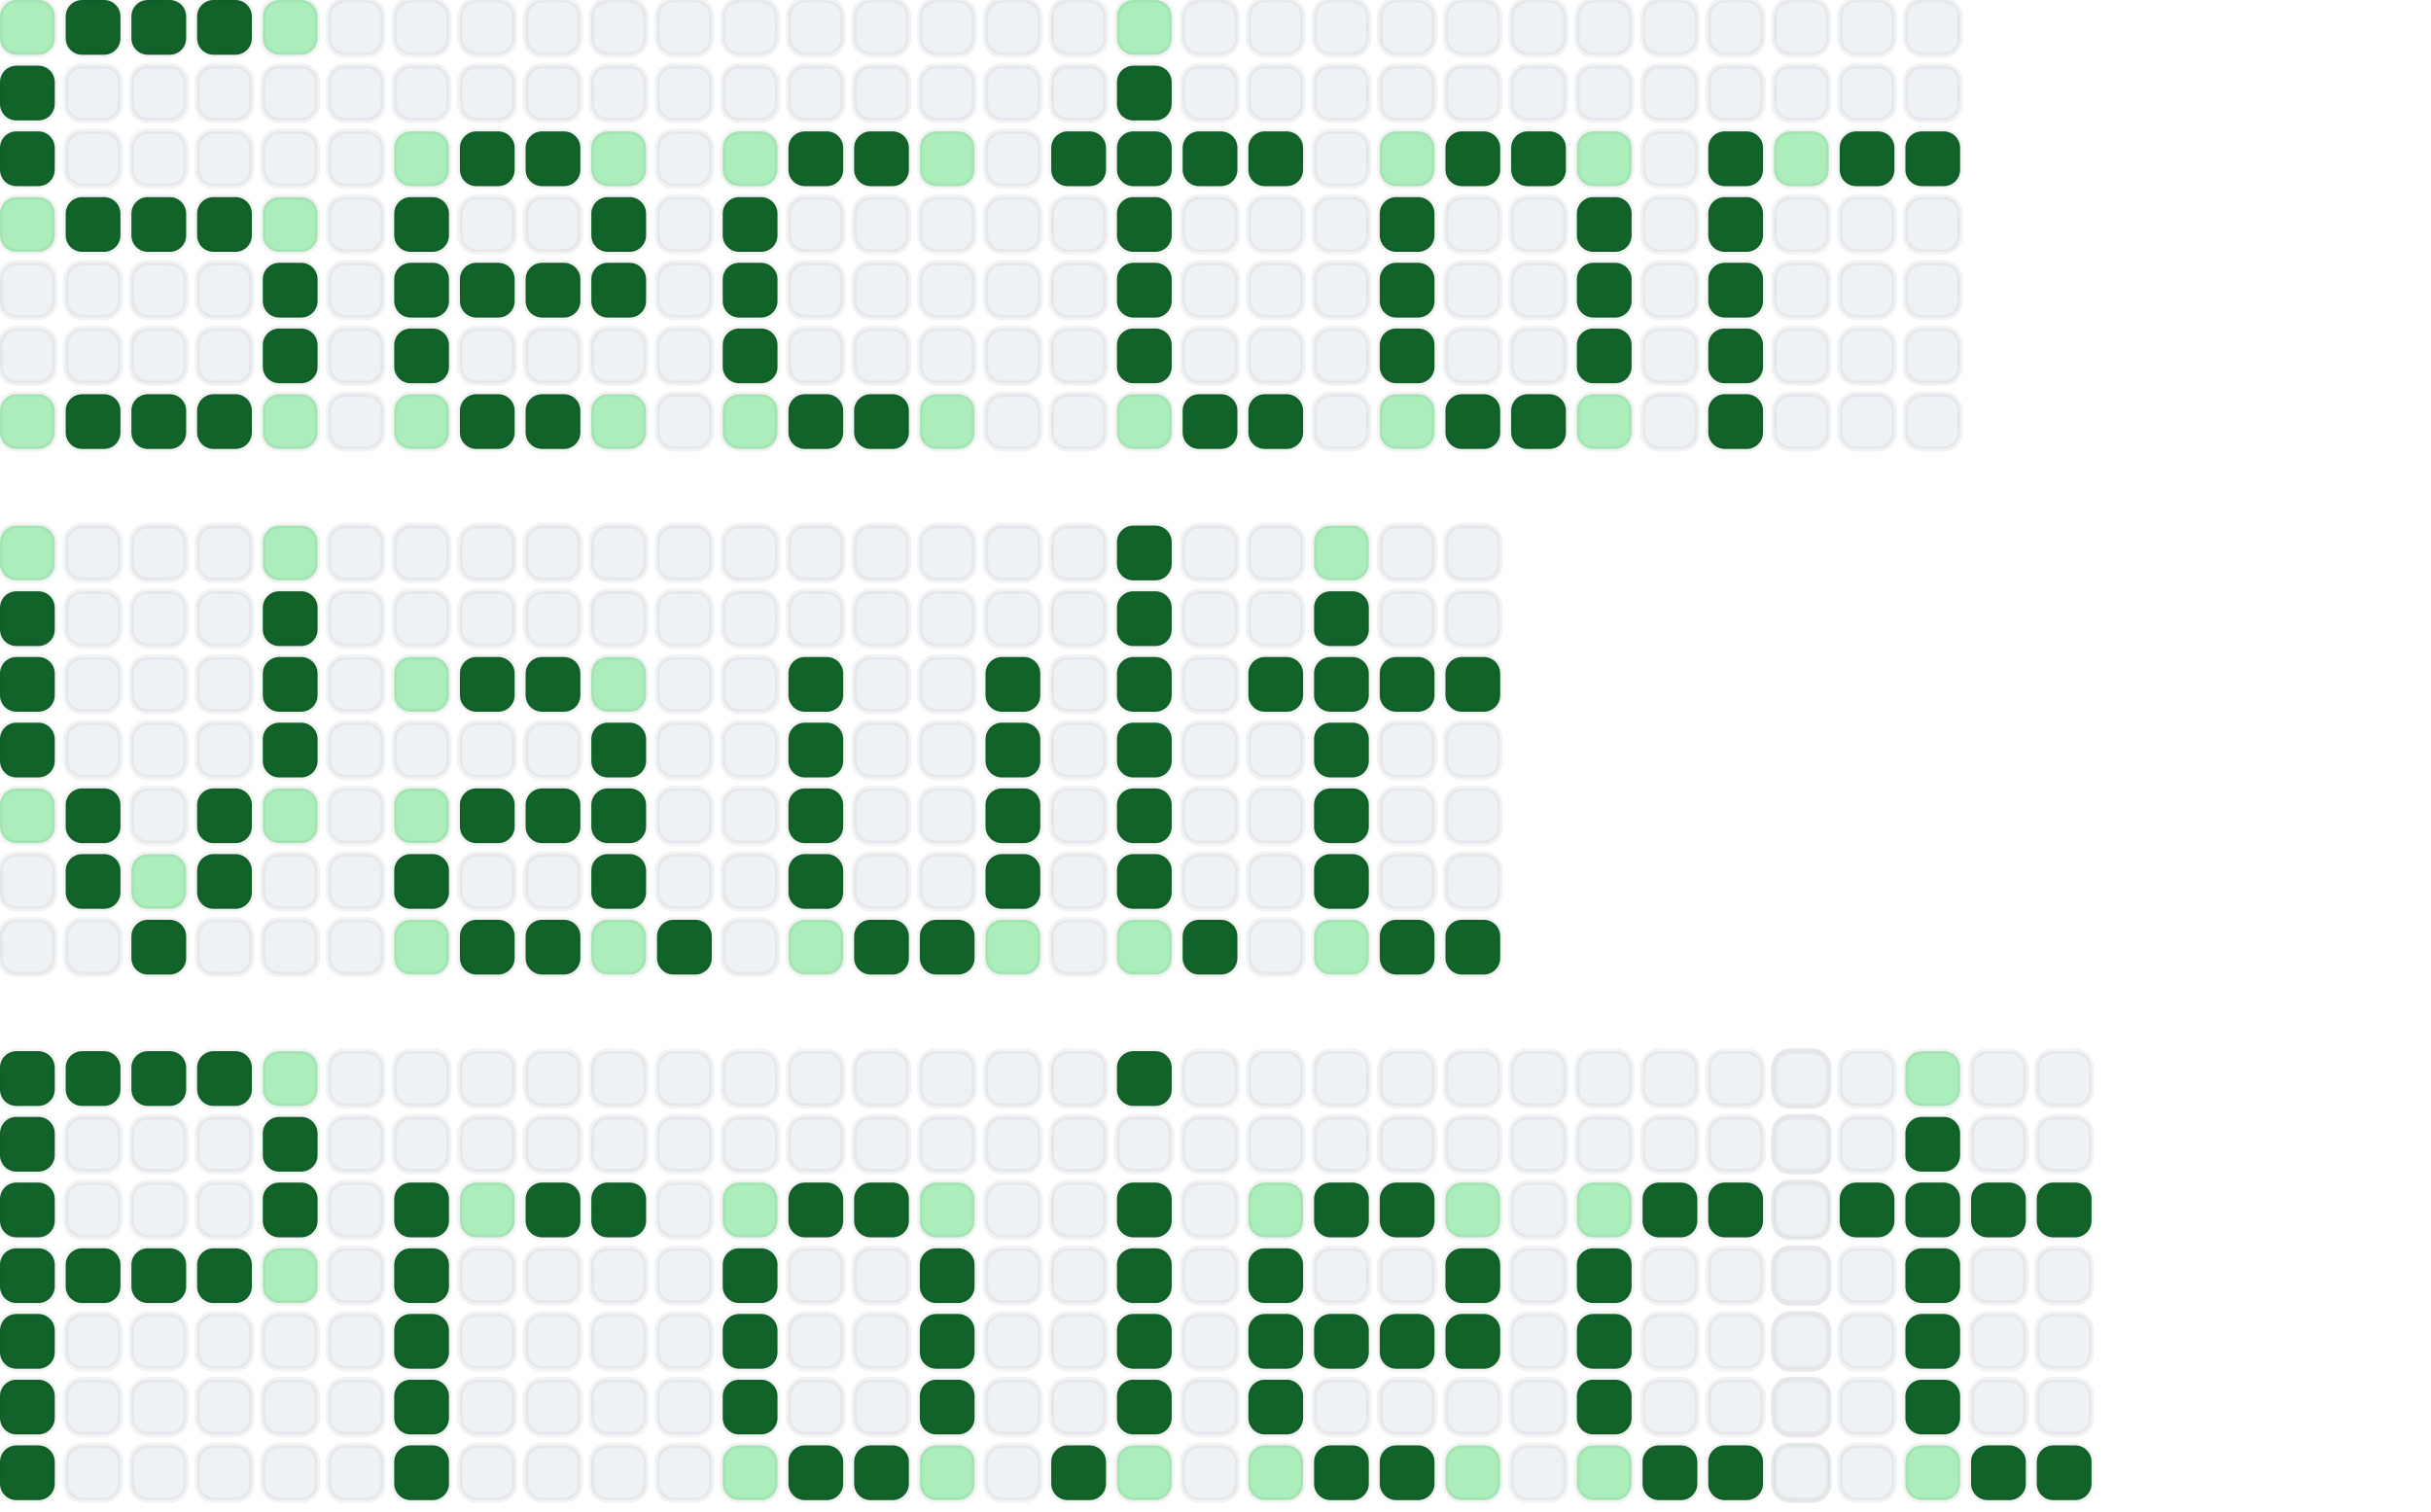
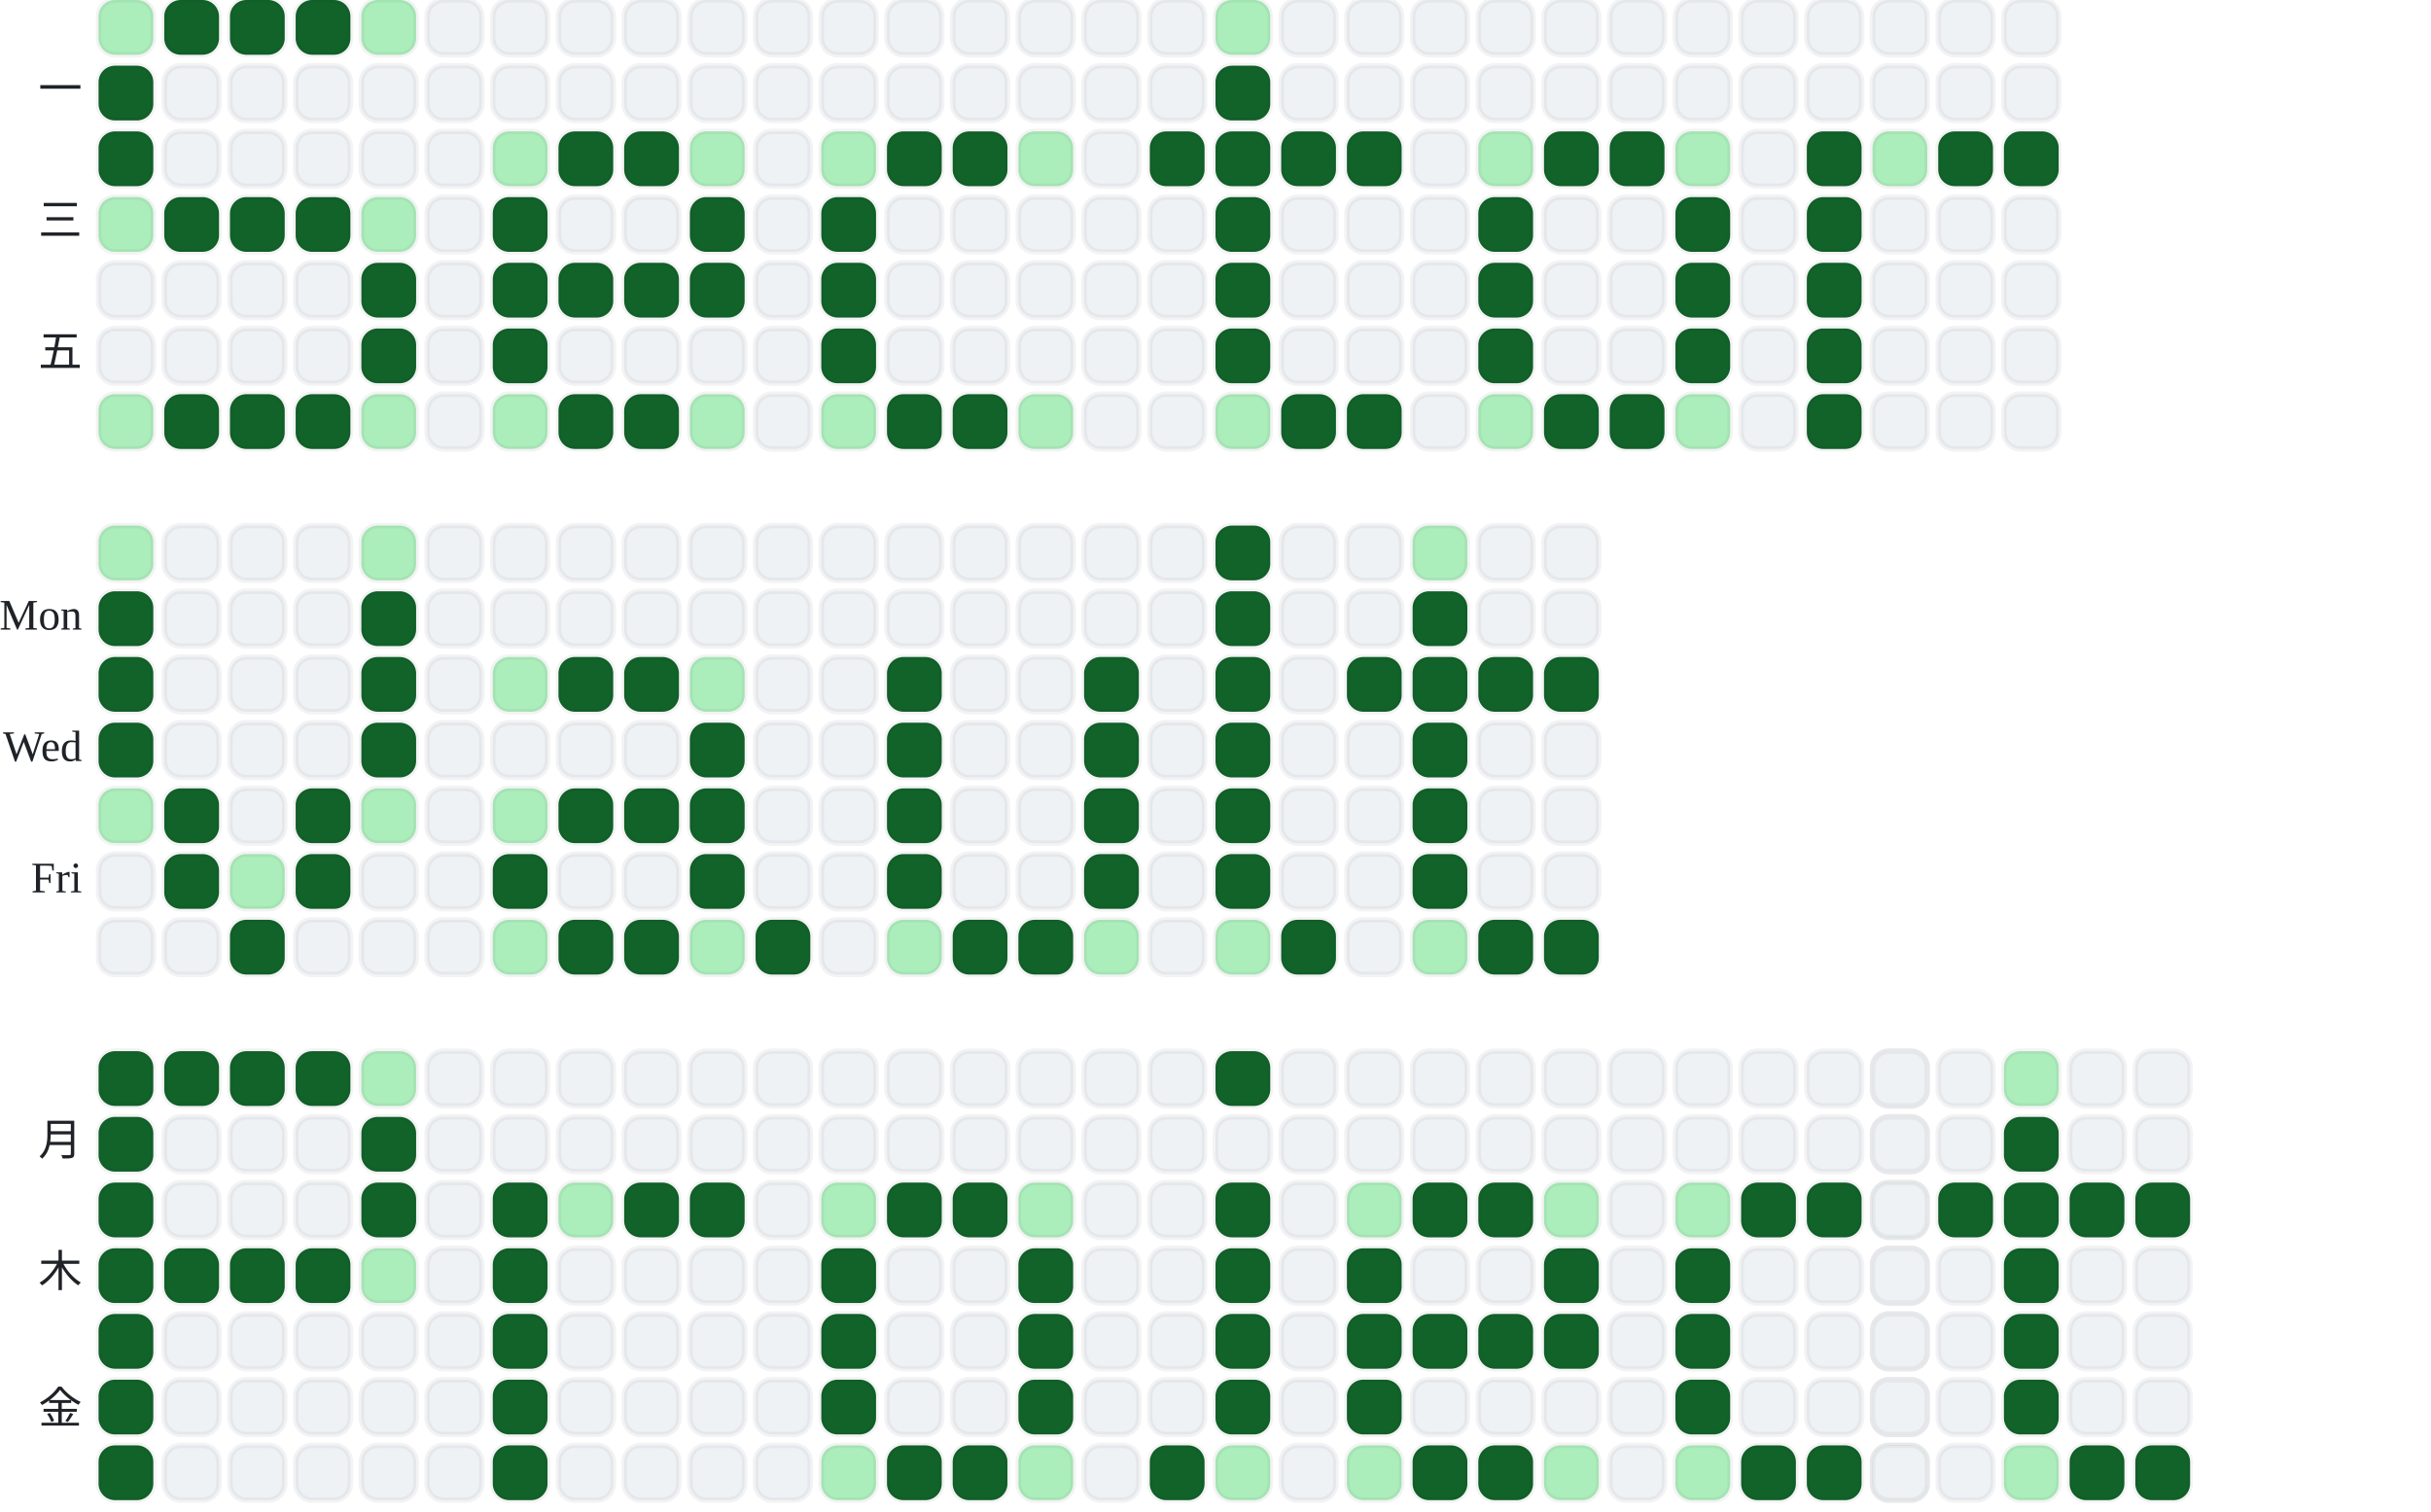
<svg xmlns="http://www.w3.org/2000/svg" viewBox="0 0 444 276">
  <def>
    <rect id="c0" width="10" height="10" rx="3" fill="#eff2f5" stroke="#1f23280d" />
    <rect id="c1" width="10" height="10" rx="3" fill="#aceebb" stroke="#1f23280d" />
    <rect id="c2" width="10" height="10" rx="3" fill="#4ac26b" stroke="#1f23280d" />
    <rect id="c3" width="10" height="10" rx="3" fill="#2da44e" stroke="#1f23280d" />
    <rect id="c4" width="10" height="10" rx="3" fill="#116329" stroke="#1f23280d" />
    <g id="|">
-       <use href="#c0" x="0" y="0" />
-       <use href="#c0" x="0" y="12" />
-       <use href="#c0" x="0" y="24" />
-       <use href="#c0" x="0" y="36" />
-       <use href="#c0" x="0" y="48" />
-       <use href="#c0" x="0" y="60" />
-       <use href="#c0" x="0" y="72" />
+       <use href="#c0" />
+       <use href="#c0" y="12" />
+       <use href="#c0" y="24" />
+       <use href="#c0" y="36" />
+       <use href="#c0" y="48" />
+       <use href="#c0" y="60" />
+       <use href="#c0" y="72" />
    </g>
    <g id="c_S">
      <g>
-         <use href="#c1" x="0" y="0" />
-         <use href="#c4" x="0" y="12" />
-         <use href="#c4" x="0" y="24" />
-         <use href="#c1" x="0" y="36" />
-         <use href="#c0" x="0" y="48" />
-         <use href="#c0" x="0" y="60" />
-         <use href="#c1" x="0" y="72" />
-       </g>
-       <g>
-         <use href="#c4" x="12" y="0" />
+         <use href="#c1" />
+         <use href="#c4" y="12" />
+         <use href="#c4" y="24" />
+         <use href="#c1" y="36" />
+         <use href="#c0" y="48" />
+         <use href="#c0" y="60" />
+         <use href="#c1" y="72" />
+       </g>
+       <g>
+         <use href="#c4" x="12" />
        <use href="#c0" x="12" y="12" />
        <use href="#c0" x="12" y="24" />
        <use href="#c4" x="12" y="36" />
        <use href="#c0" x="12" y="48" />
        <use href="#c0" x="12" y="60" />
        <use href="#c4" x="12" y="72" />
      </g>
      <g>
-         <use href="#c4" x="24" y="0" />
+         <use href="#c4" x="24" />
        <use href="#c0" x="24" y="12" />
        <use href="#c0" x="24" y="24" />
        <use href="#c4" x="24" y="36" />
        <use href="#c0" x="24" y="48" />
        <use href="#c0" x="24" y="60" />
        <use href="#c4" x="24" y="72" />
      </g>
      <g>
-         <use href="#c4" x="36" y="0" />
+         <use href="#c4" x="36" />
        <use href="#c0" x="36" y="12" />
        <use href="#c0" x="36" y="24" />
        <use href="#c4" x="36" y="36" />
        <use href="#c0" x="36" y="48" />
        <use href="#c0" x="36" y="60" />
        <use href="#c4" x="36" y="72" />
      </g>
      <g>
-         <use href="#c1" x="48" y="0" />
+         <use href="#c1" x="48" />
        <use href="#c0" x="48" y="12" />
        <use href="#c0" x="48" y="24" />
        <use href="#c1" x="48" y="36" />
        <use href="#c4" x="48" y="48" />
        <use href="#c4" x="48" y="60" />
        <use href="#c1" x="48" y="72" />
      </g>
    </g>
    <g id="c_e">
      <g>
-         <use href="#c0" x="0" y="0" />
-         <use href="#c0" x="0" y="12" />
-         <use href="#c1" x="0" y="24" />
-         <use href="#c4" x="0" y="36" />
-         <use href="#c4" x="0" y="48" />
-         <use href="#c4" x="0" y="60" />
-         <use href="#c1" x="0" y="72" />
-       </g>
-       <g>
-         <use href="#c0" x="12" y="0" />
+         <use href="#c0" />
+         <use href="#c0" y="12" />
+         <use href="#c1" y="24" />
+         <use href="#c4" y="36" />
+         <use href="#c4" y="48" />
+         <use href="#c4" y="60" />
+         <use href="#c1" y="72" />
+       </g>
+       <g>
+         <use href="#c0" x="12" />
        <use href="#c0" x="12" y="12" />
        <use href="#c4" x="12" y="24" />
        <use href="#c0" x="12" y="36" />
        <use href="#c4" x="12" y="48" />
        <use href="#c0" x="12" y="60" />
        <use href="#c4" x="12" y="72" />
      </g>
      <g>
-         <use href="#c0" x="24" y="0" />
+         <use href="#c0" x="24" />
        <use href="#c0" x="24" y="12" />
        <use href="#c4" x="24" y="24" />
        <use href="#c0" x="24" y="36" />
        <use href="#c4" x="24" y="48" />
        <use href="#c0" x="24" y="60" />
        <use href="#c4" x="24" y="72" />
      </g>
      <g>
-         <use href="#c0" x="36" y="0" />
+         <use href="#c0" x="36" />
        <use href="#c0" x="36" y="12" />
        <use href="#c1" x="36" y="24" />
        <use href="#c4" x="36" y="36" />
        <use href="#c4" x="36" y="48" />
        <use href="#c0" x="36" y="60" />
        <use href="#c1" x="36" y="72" />
      </g>
    </g>
    <g id="c_c">
      <g>
-         <use href="#c0" x="0" y="0" />
-         <use href="#c0" x="0" y="12" />
-         <use href="#c1" x="0" y="24" />
-         <use href="#c4" x="0" y="36" />
-         <use href="#c4" x="0" y="48" />
-         <use href="#c4" x="0" y="60" />
-         <use href="#c1" x="0" y="72" />
-       </g>
-       <g>
-         <use href="#c0" x="12" y="0" />
+         <use href="#c0" />
+         <use href="#c0" y="12" />
+         <use href="#c1" y="24" />
+         <use href="#c4" y="36" />
+         <use href="#c4" y="48" />
+         <use href="#c4" y="60" />
+         <use href="#c1" y="72" />
+       </g>
+       <g>
+         <use href="#c0" x="12" />
        <use href="#c0" x="12" y="12" />
        <use href="#c4" x="12" y="24" />
        <use href="#c0" x="12" y="36" />
        <use href="#c0" x="12" y="48" />
        <use href="#c0" x="12" y="60" />
        <use href="#c4" x="12" y="72" />
      </g>
      <g>
-         <use href="#c0" x="24" y="0" />
+         <use href="#c0" x="24" />
        <use href="#c0" x="24" y="12" />
        <use href="#c4" x="24" y="24" />
        <use href="#c0" x="24" y="36" />
        <use href="#c0" x="24" y="48" />
        <use href="#c0" x="24" y="60" />
        <use href="#c4" x="24" y="72" />
      </g>
      <g>
-         <use href="#c0" x="36" y="0" />
+         <use href="#c0" x="36" />
        <use href="#c0" x="36" y="12" />
        <use href="#c1" x="36" y="24" />
        <use href="#c0" x="36" y="36" />
        <use href="#c0" x="36" y="48" />
        <use href="#c0" x="36" y="60" />
        <use href="#c1" x="36" y="72" />
      </g>
    </g>
    <g id="c_t">
      <g>
-         <use href="#c0" x="0" y="0" />
-         <use href="#c0" x="0" y="12" />
-         <use href="#c4" x="0" y="24" />
-         <use href="#c0" x="0" y="36" />
-         <use href="#c0" x="0" y="48" />
-         <use href="#c0" x="0" y="60" />
-         <use href="#c0" x="0" y="72" />
-       </g>
-       <g>
-         <use href="#c1" x="12" y="0" />
+         <use href="#c0" />
+         <use href="#c0" y="12" />
+         <use href="#c4" y="24" />
+         <use href="#c0" y="36" />
+         <use href="#c0" y="48" />
+         <use href="#c0" y="60" />
+         <use href="#c0" y="72" />
+       </g>
+       <g>
+         <use href="#c1" x="12" />
        <use href="#c4" x="12" y="12" />
        <use href="#c4" x="12" y="24" />
        <use href="#c4" x="12" y="36" />
        <use href="#c4" x="12" y="48" />
        <use href="#c4" x="12" y="60" />
        <use href="#c1" x="12" y="72" />
      </g>
      <g>
-         <use href="#c0" x="24" y="0" />
+         <use href="#c0" x="24" />
        <use href="#c0" x="24" y="12" />
        <use href="#c4" x="24" y="24" />
        <use href="#c0" x="24" y="36" />
        <use href="#c0" x="24" y="48" />
        <use href="#c0" x="24" y="60" />
        <use href="#c4" x="24" y="72" />
      </g>
      <g>
-         <use href="#c0" x="36" y="0" />
+         <use href="#c0" x="36" />
        <use href="#c0" x="36" y="12" />
        <use href="#c4" x="36" y="24" />
        <use href="#c0" x="36" y="36" />
        <use href="#c0" x="36" y="48" />
        <use href="#c0" x="36" y="60" />
        <use href="#c4" x="36" y="72" />
      </g>
    </g>
    <g id="c_o">
      <g>
-         <use href="#c0" x="0" y="0" />
-         <use href="#c0" x="0" y="12" />
-         <use href="#c1" x="0" y="24" />
-         <use href="#c4" x="0" y="36" />
-         <use href="#c4" x="0" y="48" />
-         <use href="#c4" x="0" y="60" />
-         <use href="#c1" x="0" y="72" />
-       </g>
-       <g>
-         <use href="#c0" x="12" y="0" />
+         <use href="#c0" />
+         <use href="#c0" y="12" />
+         <use href="#c1" y="24" />
+         <use href="#c4" y="36" />
+         <use href="#c4" y="48" />
+         <use href="#c4" y="60" />
+         <use href="#c1" y="72" />
+       </g>
+       <g>
+         <use href="#c0" x="12" />
        <use href="#c0" x="12" y="12" />
        <use href="#c4" x="12" y="24" />
        <use href="#c0" x="12" y="36" />
        <use href="#c0" x="12" y="48" />
        <use href="#c0" x="12" y="60" />
        <use href="#c4" x="12" y="72" />
      </g>
      <g>
-         <use href="#c0" x="24" y="0" />
+         <use href="#c0" x="24" />
        <use href="#c0" x="24" y="12" />
        <use href="#c4" x="24" y="24" />
        <use href="#c0" x="24" y="36" />
        <use href="#c0" x="24" y="48" />
        <use href="#c0" x="24" y="60" />
        <use href="#c4" x="24" y="72" />
      </g>
      <g>
-         <use href="#c0" x="36" y="0" />
+         <use href="#c0" x="36" />
        <use href="#c0" x="36" y="12" />
        <use href="#c1" x="36" y="24" />
        <use href="#c4" x="36" y="36" />
        <use href="#c4" x="36" y="48" />
        <use href="#c4" x="36" y="60" />
        <use href="#c1" x="36" y="72" />
      </g>
    </g>
    <g id="c_r">
      <g>
-         <use href="#c0" x="0" y="0" />
-         <use href="#c0" x="0" y="12" />
-         <use href="#c4" x="0" y="24" />
-         <use href="#c4" x="0" y="36" />
-         <use href="#c4" x="0" y="48" />
-         <use href="#c4" x="0" y="60" />
-         <use href="#c4" x="0" y="72" />
-       </g>
-       <g>
-         <use href="#c0" x="12" y="0" />
+         <use href="#c0" />
+         <use href="#c0" y="12" />
+         <use href="#c4" y="24" />
+         <use href="#c4" y="36" />
+         <use href="#c4" y="48" />
+         <use href="#c4" y="60" />
+         <use href="#c4" y="72" />
+       </g>
+       <g>
+         <use href="#c0" x="12" />
        <use href="#c0" x="12" y="12" />
        <use href="#c1" x="12" y="24" />
        <use href="#c0" x="12" y="36" />
        <use href="#c0" x="12" y="48" />
        <use href="#c0" x="12" y="60" />
        <use href="#c0" x="12" y="72" />
      </g>
      <g>
-         <use href="#c0" x="24" y="0" />
+         <use href="#c0" x="24" />
        <use href="#c0" x="24" y="12" />
        <use href="#c4" x="24" y="24" />
        <use href="#c0" x="24" y="36" />
        <use href="#c0" x="24" y="48" />
        <use href="#c0" x="24" y="60" />
        <use href="#c0" x="24" y="72" />
      </g>
      <g>
-         <use href="#c0" x="36" y="0" />
+         <use href="#c0" x="36" />
        <use href="#c0" x="36" y="12" />
        <use href="#c4" x="36" y="24" />
        <use href="#c0" x="36" y="36" />
        <use href="#c0" x="36" y="48" />
        <use href="#c0" x="36" y="60" />
        <use href="#c0" x="36" y="72" />
      </g>
    </g>
    <g id="c_V">
      <g>
-         <use href="#c1" x="0" y="0" />
-         <use href="#c4" x="0" y="12" />
-         <use href="#c4" x="0" y="24" />
-         <use href="#c4" x="0" y="36" />
-         <use href="#c1" x="0" y="48" />
-         <use href="#c0" x="0" y="60" />
-         <use href="#c0" x="0" y="72" />
-       </g>
-       <g>
-         <use href="#c0" x="12" y="0" />
+         <use href="#c1" />
+         <use href="#c4" y="12" />
+         <use href="#c4" y="24" />
+         <use href="#c4" y="36" />
+         <use href="#c1" y="48" />
+         <use href="#c0" y="60" />
+         <use href="#c0" y="72" />
+       </g>
+       <g>
+         <use href="#c0" x="12" />
        <use href="#c0" x="12" y="12" />
        <use href="#c0" x="12" y="24" />
        <use href="#c0" x="12" y="36" />
        <use href="#c4" x="12" y="48" />
        <use href="#c4" x="12" y="60" />
        <use href="#c0" x="12" y="72" />
      </g>
      <g>
-         <use href="#c0" x="24" y="0" />
+         <use href="#c0" x="24" />
        <use href="#c0" x="24" y="12" />
        <use href="#c0" x="24" y="24" />
        <use href="#c0" x="24" y="36" />
        <use href="#c0" x="24" y="48" />
        <use href="#c1" x="24" y="60" />
        <use href="#c4" x="24" y="72" />
      </g>
      <g>
-         <use href="#c0" x="36" y="0" />
+         <use href="#c0" x="36" />
        <use href="#c0" x="36" y="12" />
        <use href="#c0" x="36" y="24" />
        <use href="#c0" x="36" y="36" />
        <use href="#c4" x="36" y="48" />
        <use href="#c4" x="36" y="60" />
        <use href="#c0" x="36" y="72" />
      </g>
      <g>
-         <use href="#c1" x="48" y="0" />
+         <use href="#c1" x="48" />
        <use href="#c4" x="48" y="12" />
        <use href="#c4" x="48" y="24" />
        <use href="#c4" x="48" y="36" />
        <use href="#c1" x="48" y="48" />
        <use href="#c0" x="48" y="60" />
        <use href="#c0" x="48" y="72" />
      </g>
    </g>
    <g id="c_a">
      <g>
-         <use href="#c0" x="0" y="0" />
-         <use href="#c0" x="0" y="12" />
-         <use href="#c1" x="0" y="24" />
-         <use href="#c0" x="0" y="36" />
-         <use href="#c1" x="0" y="48" />
-         <use href="#c4" x="0" y="60" />
-         <use href="#c1" x="0" y="72" />
-       </g>
-       <g>
-         <use href="#c0" x="12" y="0" />
+         <use href="#c0" />
+         <use href="#c0" y="12" />
+         <use href="#c1" y="24" />
+         <use href="#c0" y="36" />
+         <use href="#c1" y="48" />
+         <use href="#c4" y="60" />
+         <use href="#c1" y="72" />
+       </g>
+       <g>
+         <use href="#c0" x="12" />
        <use href="#c0" x="12" y="12" />
        <use href="#c4" x="12" y="24" />
        <use href="#c0" x="12" y="36" />
        <use href="#c4" x="12" y="48" />
        <use href="#c0" x="12" y="60" />
        <use href="#c4" x="12" y="72" />
      </g>
      <g>
-         <use href="#c0" x="24" y="0" />
+         <use href="#c0" x="24" />
        <use href="#c0" x="24" y="12" />
        <use href="#c4" x="24" y="24" />
        <use href="#c0" x="24" y="36" />
        <use href="#c4" x="24" y="48" />
        <use href="#c0" x="24" y="60" />
        <use href="#c4" x="24" y="72" />
      </g>
      <g>
-         <use href="#c0" x="36" y="0" />
+         <use href="#c0" x="36" />
        <use href="#c0" x="36" y="12" />
        <use href="#c1" x="36" y="24" />
        <use href="#c4" x="36" y="36" />
        <use href="#c4" x="36" y="48" />
        <use href="#c4" x="36" y="60" />
        <use href="#c1" x="36" y="72" />
      </g>
      <g>
-         <use href="#c0" x="48" y="0" />
+         <use href="#c0" x="48" />
        <use href="#c0" x="48" y="12" />
        <use href="#c0" x="48" y="24" />
        <use href="#c0" x="48" y="36" />
        <use href="#c0" x="48" y="48" />
        <use href="#c0" x="48" y="60" />
        <use href="#c4" x="48" y="72" />
      </g>
    </g>
    <g id="c_u">
      <g>
-         <use href="#c0" x="0" y="0" />
-         <use href="#c0" x="0" y="12" />
-         <use href="#c4" x="0" y="24" />
-         <use href="#c4" x="0" y="36" />
-         <use href="#c4" x="0" y="48" />
-         <use href="#c4" x="0" y="60" />
-         <use href="#c1" x="0" y="72" />
-       </g>
-       <g>
-         <use href="#c0" x="12" y="0" />
+         <use href="#c0" />
+         <use href="#c0" y="12" />
+         <use href="#c4" y="24" />
+         <use href="#c4" y="36" />
+         <use href="#c4" y="48" />
+         <use href="#c4" y="60" />
+         <use href="#c1" y="72" />
+       </g>
+       <g>
+         <use href="#c0" x="12" />
        <use href="#c0" x="12" y="12" />
        <use href="#c0" x="12" y="24" />
        <use href="#c0" x="12" y="36" />
        <use href="#c0" x="12" y="48" />
        <use href="#c0" x="12" y="60" />
        <use href="#c4" x="12" y="72" />
      </g>
      <g>
-         <use href="#c0" x="24" y="0" />
+         <use href="#c0" x="24" />
        <use href="#c0" x="24" y="12" />
        <use href="#c0" x="24" y="24" />
        <use href="#c0" x="24" y="36" />
        <use href="#c0" x="24" y="48" />
        <use href="#c0" x="24" y="60" />
        <use href="#c4" x="24" y="72" />
      </g>
      <g>
-         <use href="#c0" x="36" y="0" />
+         <use href="#c0" x="36" />
        <use href="#c0" x="36" y="12" />
        <use href="#c4" x="36" y="24" />
        <use href="#c4" x="36" y="36" />
        <use href="#c4" x="36" y="48" />
        <use href="#c4" x="36" y="60" />
        <use href="#c1" x="36" y="72" />
      </g>
    </g>
    <g id="c_l">
      <g>
-         <use href="#c4" x="0" y="0" />
-         <use href="#c4" x="0" y="12" />
-         <use href="#c4" x="0" y="24" />
-         <use href="#c4" x="0" y="36" />
-         <use href="#c4" x="0" y="48" />
-         <use href="#c4" x="0" y="60" />
-         <use href="#c1" x="0" y="72" />
-       </g>
-       <g>
-         <use href="#c0" x="12" y="0" />
+         <use href="#c4" />
+         <use href="#c4" y="12" />
+         <use href="#c4" y="24" />
+         <use href="#c4" y="36" />
+         <use href="#c4" y="48" />
+         <use href="#c4" y="60" />
+         <use href="#c1" y="72" />
+       </g>
+       <g>
+         <use href="#c0" x="12" />
        <use href="#c0" x="12" y="12" />
        <use href="#c0" x="12" y="24" />
        <use href="#c0" x="12" y="36" />
        <use href="#c0" x="12" y="48" />
        <use href="#c0" x="12" y="60" />
        <use href="#c4" x="12" y="72" />
      </g>
    </g>
    <g id="c_P">
      <g>
-         <use href="#c4" x="0" y="0" />
-         <use href="#c4" x="0" y="12" />
-         <use href="#c4" x="0" y="24" />
-         <use href="#c4" x="0" y="36" />
-         <use href="#c4" x="0" y="48" />
-         <use href="#c4" x="0" y="60" />
-         <use href="#c4" x="0" y="72" />
-       </g>
-       <g>
-         <use href="#c4" x="12" y="0" />
+         <use href="#c4" />
+         <use href="#c4" y="12" />
+         <use href="#c4" y="24" />
+         <use href="#c4" y="36" />
+         <use href="#c4" y="48" />
+         <use href="#c4" y="60" />
+         <use href="#c4" y="72" />
+       </g>
+       <g>
+         <use href="#c4" x="12" />
        <use href="#c0" x="12" y="12" />
        <use href="#c0" x="12" y="24" />
        <use href="#c4" x="12" y="36" />
        <use href="#c0" x="12" y="48" />
        <use href="#c0" x="12" y="60" />
        <use href="#c0" x="12" y="72" />
      </g>
      <g>
-         <use href="#c4" x="24" y="0" />
+         <use href="#c4" x="24" />
        <use href="#c0" x="24" y="12" />
        <use href="#c0" x="24" y="24" />
        <use href="#c4" x="24" y="36" />
        <use href="#c0" x="24" y="48" />
        <use href="#c0" x="24" y="60" />
        <use href="#c0" x="24" y="72" />
      </g>
      <g>
-         <use href="#c4" x="36" y="0" />
+         <use href="#c4" x="36" />
        <use href="#c0" x="36" y="12" />
        <use href="#c0" x="36" y="24" />
        <use href="#c4" x="36" y="36" />
        <use href="#c0" x="36" y="48" />
        <use href="#c0" x="36" y="60" />
        <use href="#c0" x="36" y="72" />
      </g>
      <g>
-         <use href="#c1" x="48" y="0" />
+         <use href="#c1" x="48" />
        <use href="#c4" x="48" y="12" />
        <use href="#c4" x="48" y="24" />
        <use href="#c1" x="48" y="36" />
        <use href="#c0" x="48" y="48" />
        <use href="#c0" x="48" y="60" />
        <use href="#c0" x="48" y="72" />
      </g>
    </g>
    <g id="c_j">
      <g>
-         <use href="#c0" x="0" y="0" />
-         <use href="#c0" x="0" y="12" />
-         <use href="#c0" x="0" y="24" />
-         <use href="#c0" x="0" y="36" />
-         <use href="#c0" x="0" y="48" />
-         <use href="#c0" x="0" y="60" />
-         <use href="#c4" x="0" y="72" />
-       </g>
-       <g>
-         <use href="#c4" x="12" y="0" />
+         <use href="#c0" />
+         <use href="#c0" y="12" />
+         <use href="#c0" y="24" />
+         <use href="#c0" y="36" />
+         <use href="#c0" y="48" />
+         <use href="#c0" y="60" />
+         <use href="#c4" y="72" />
+       </g>
+       <g>
+         <use href="#c4" x="12" />
        <use href="#c0" x="12" y="12" />
        <use href="#c4" x="12" y="24" />
        <use href="#c4" x="12" y="36" />
        <use href="#c4" x="12" y="48" />
        <use href="#c4" x="12" y="60" />
        <use href="#c1" x="12" y="72" />
      </g>
    </g>
    <g id="Sector">
-       <use href="#c_S" x="0" y="0" />
-       <use href="#|" x="60" y="0" />
-       <use href="#c_e" x="72" y="0" />
-       <use href="#|" x="120" y="0" />
-       <use href="#c_c" x="132" y="0" />
-       <use href="#|" x="180" y="0" />
-       <use href="#c_t" x="192" y="0" />
-       <use href="#|" x="240" y="0" />
-       <use href="#c_o" x="252" y="0" />
-       <use href="#|" x="300" y="0" />
-       <use href="#c_r" x="312" y="0" />
+       <use href="#c_S" />
+       <use href="#|" x="60" />
+       <use href="#c_e" x="72" />
+       <use href="#|" x="120" />
+       <use href="#c_c" x="132" />
+       <use href="#|" x="180" />
+       <use href="#c_t" x="192" />
+       <use href="#|" x="240" />
+       <use href="#c_o" x="252" />
+       <use href="#|" x="300" />
+       <use href="#c_r" x="312" />
    </g>
    <g id="Vault">
-       <use href="#c_V" x="0" y="0" />
-       <use href="#|" x="60" y="0" />
-       <use href="#c_a" x="72" y="0" />
-       <use href="#|" x="132" y="0" />
-       <use href="#c_u" x="144" y="0" />
-       <use href="#|" x="192" y="0" />
-       <use href="#c_l" x="204" y="0" />
-       <use href="#c_t" x="228" y="0" />
+       <use href="#c_V" />
+       <use href="#|" x="60" />
+       <use href="#c_a" x="72" />
+       <use href="#|" x="132" />
+       <use href="#c_u" x="144" />
+       <use href="#|" x="192" />
+       <use href="#c_l" x="204" />
+       <use href="#c_t" x="228" />
    </g>
    <g id="Project">
-       <use href="#c_P" x="0" y="0" />
-       <use href="#|" x="60" y="0" />
-       <use href="#c_r" x="72" y="0" />
-       <use href="#|" x="120" y="0" />
-       <use href="#c_o" x="132" y="0" />
-       <use href="#|" x="180" y="0" />
-       <use href="#c_j" x="192" y="0" />
-       <use href="#|" x="216" y="0" />
-       <use href="#c_e" x="228" y="0" />
-       <use href="#|" x="276" y="0" />
-       <use href="#c_c" x="288" y="0" />
-       <use href="#|" x="324" y="0" />
-       <use href="#c_t" x="336" y="0" />
+       <use href="#c_P" />
+       <use href="#|" x="60" />
+       <use href="#c_r" x="72" />
+       <use href="#|" x="120" />
+       <use href="#c_o" x="132" />
+       <use href="#|" x="180" />
+       <use href="#c_j" x="192" />
+       <use href="#|" x="216" />
+       <use href="#c_e" x="228" />
+       <use href="#|" x="276" />
+       <use href="#c_c" x="288" />
+       <use href="#|" x="324" />
+       <use href="#c_t" x="336" />
    </g>
  </def>
-   <use href="#Sector" y="0" />
-   <use href="#Vault" y="96" />
-   <use href="#Project" y="192" />
+   <style>
+     text {
+       font-size: 8px;
+       text-anchor: end;
+       fill: #1f2328;
+     }
+     rect {
+       transition: fill 1s 1s;
+     }
+     rect:hover {
+       transition: fill 1s;
+       fill: #116329;
+     }
+   </style>
+   <text x="15" y="19">一</text>
+   <text x="15" y="43">三</text>
+   <text x="15" y="67">五</text>
+   <use href="#Sector" x="18" />
+   <text x="15" y="115">Mon</text>
+   <text x="15" y="139">Wed</text>
+   <text x="15" y="163">Fri</text>
+   <use href="#Vault" x="18" y="96" />
+   <text x="15" y="211">月</text>
+   <text x="15" y="235">木</text>
+   <text x="15" y="260">金</text>
+   <use href="#Project" x="18" y="192" />
</svg>
